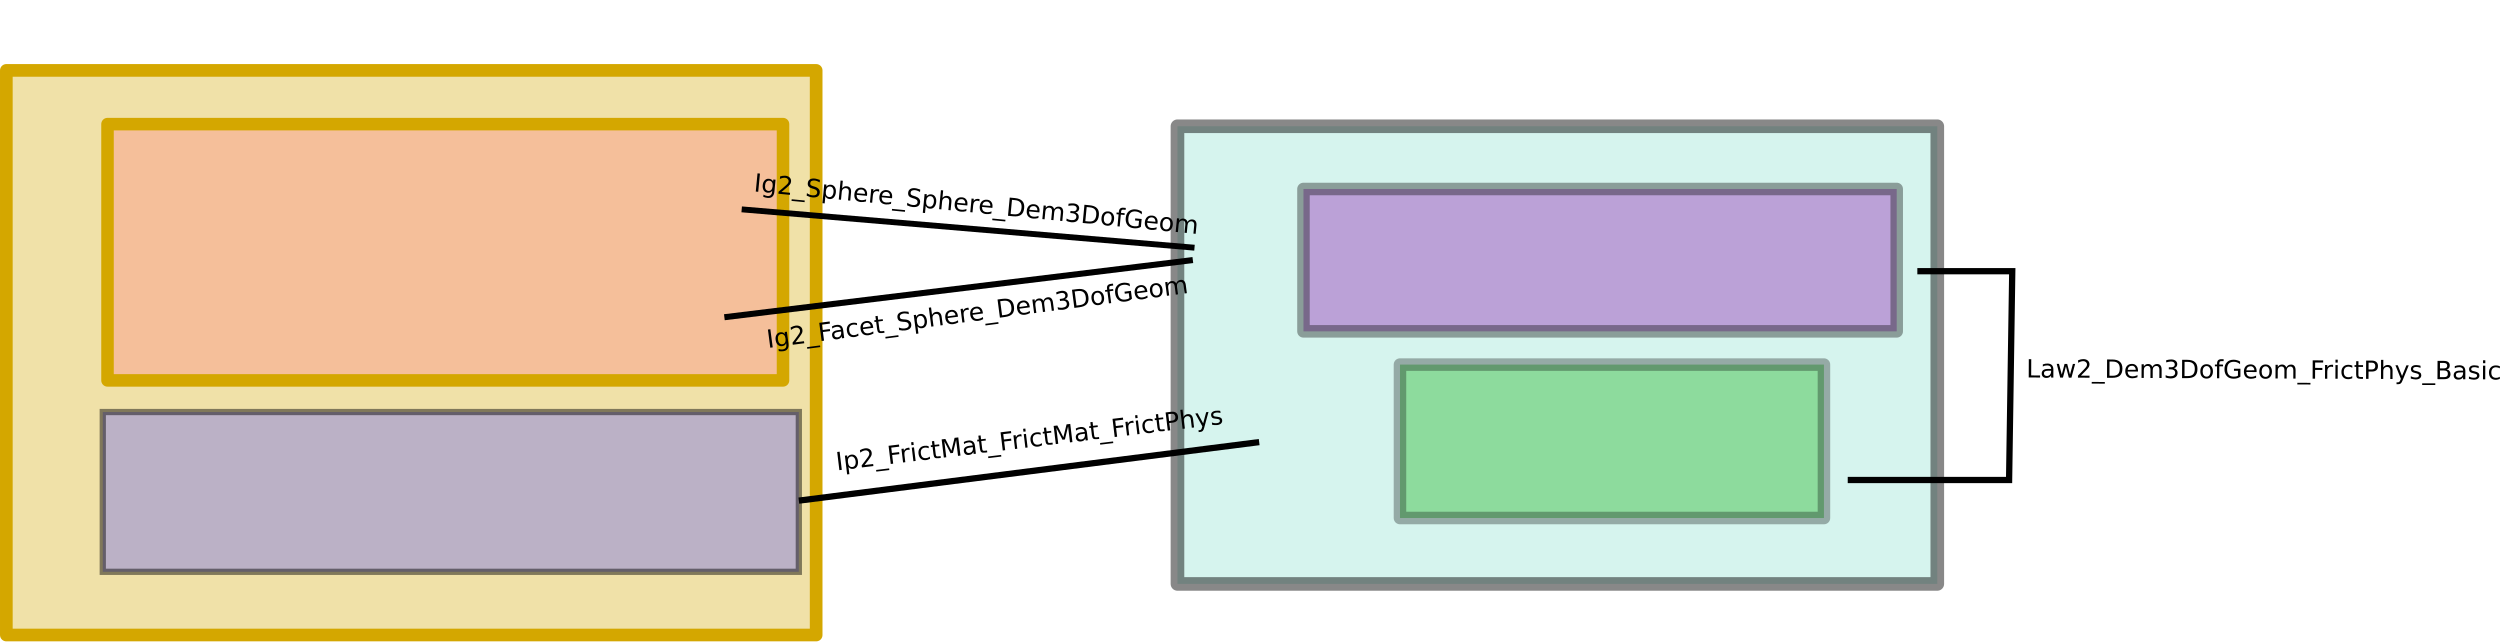
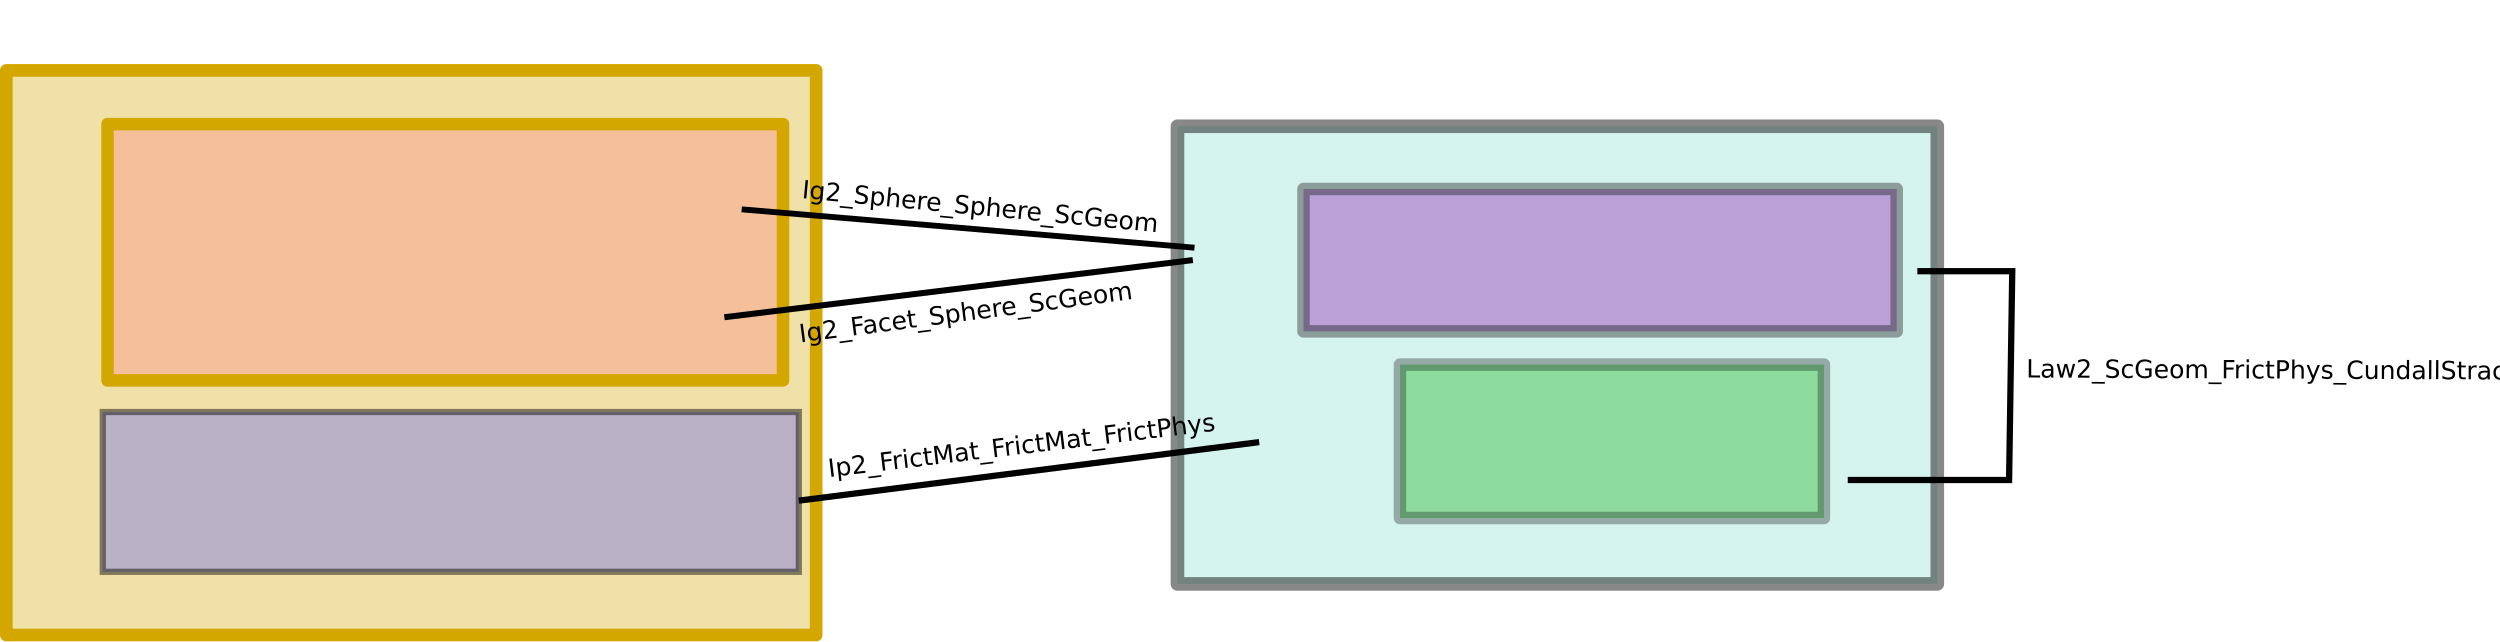
<svg xmlns="http://www.w3.org/2000/svg" width="399.09" height="102.383" id="svg2" version="1.1">
  <defs id="defs3">
    </defs>
  <g id="layer1" transform="translate(-26.27412,-0.9304302)">
    <rect style="fill:#d4a700;fill-opacity:0.342;stroke:#d4a700;stroke-width:2.023;stroke-linejoin:round;stroke-miterlimit:4;stroke-opacity:1;stroke-dasharray:none" id="rect2865" width="129.276" height="90.133" x="27.286" y="12.169" />
    <rect style="fill:#ff8080;fill-opacity:0.342;stroke:#d4a700;stroke-width:2;stroke-linejoin:round;stroke-miterlimit:4;stroke-opacity:1;stroke-dasharray:none" id="rect3639" width="107.834" height="40.911" x="43.437" y="20.744" />
    <flowRoot xml:space="preserve" id="flowRoot2815" style="font-size:12px;font-style:normal;font-variant:normal;font-weight:normal;font-stretch:normal;text-align:start;line-height:125%;writing-mode:lr-tb;text-anchor:start;fill:#000000;fill-opacity:1;stroke:none;font-family:Bitstream Vera Sans;-inkscape-font-specification:Bitstream Vera Sans" transform="translate(-0.7576144,-0.2525381)">
      <flowRegion id="flowRegion2817">
        <rect id="rect2819" width="324.286" height="57.143" x="50" y="25.219" style="font-size:12px;font-style:normal;font-variant:normal;font-weight:normal;font-stretch:normal;text-align:start;line-height:125%;writing-mode:lr-tb;text-anchor:start;font-family:Bitstream Vera Sans;-inkscape-font-specification:Bitstream Vera Sans" />
      </flowRegion>
      <flowPara id="flowPara2821">Sphere+Sphere</flowPara>
    </flowRoot>
    <flowRoot xml:space="preserve" id="flowRoot2823" style="font-size:12px;font-style:normal;font-variant:normal;font-weight:normal;font-stretch:normal;text-align:start;line-height:125%;writing-mode:lr-tb;text-anchor:start;fill:#000000;fill-opacity:1;stroke:none;font-family:Bitstream Vera Sans;-inkscape-font-specification:Bitstream Vera Sans" transform="translate(2.352067,-71.5747)">
      <flowRegion id="flowRegion2825">
        <rect id="rect2827" width="324.286" height="74.286" x="52.857" y="112.362" style="font-size:12px;font-style:normal;font-variant:normal;font-weight:normal;font-stretch:normal;text-align:start;line-height:125%;writing-mode:lr-tb;text-anchor:start;font-family:Bitstream Vera Sans;-inkscape-font-specification:Bitstream Vera Sans" />
      </flowRegion>
      <flowPara id="flowPara2829">Facet+Sphere</flowPara>
    </flowRoot>
    <rect style="fill:#87decd;fill-opacity:0.342;stroke:#000000;stroke-width:2.175;stroke-linejoin:round;stroke-miterlimit:4;stroke-opacity:0.465;stroke-dasharray:none" id="rect3748" width="121.295" height="73.061" x="214.24" y="21.084" />
    <path style="fill:none;stroke:#000000;stroke-width:0.939px;stroke-linecap:butt;stroke-linejoin:miter;stroke-opacity:1" d="m 144.674,34.351 72.286,6.121" id="path2831" />
    <path style="fill:none;stroke:#000000;stroke-width:0.966px;stroke-linecap:butt;stroke-linejoin:miter;stroke-opacity:1;display:inline" d="m 141.909,51.571 74.785,-9.126" id="path2833" />
-     <flowRoot xml:space="preserve" id="flowRoot2837" style="font-size:12px;font-style:normal;font-variant:normal;font-weight:normal;font-stretch:normal;text-align:start;line-height:125%;writing-mode:lr-tb;text-anchor:start;fill:#000000;fill-opacity:1;stroke:none;font-family:Bitstream Vera Sans;-inkscape-font-specification:Bitstream Vera Sans" transform="translate(62.12438,-4.798225)">
+     <rect style="fill:#8800aa;fill-opacity:0.342;stroke:#000000;stroke-width:2;stroke-linejoin:round;stroke-miterlimit:4;stroke-opacity:0.356;stroke-dasharray:none" id="rect3832" width="94.702" height="22.728" x="234.355" y="31.098" />
+     <flowRoot xml:space="preserve" id="flowRoot2837" style="font-size:12px;font-style:normal;font-variant:normal;font-weight:normal;font-stretch:normal;text-align:start;line-height:125%;writing-mode:lr-tb;text-anchor:start;fill:#000000;fill-opacity:1;stroke:none;font-family:Bitstream Vera Sans;-inkscape-font-specification:Bitstream Vera Sans" transform="translate(82.48152,-4.798225)">
      <flowRegion id="flowRegion2839">
        <rect id="rect2841" width="95.459" height="20.456" x="173.494" y="39.432" />
      </flowRegion>
-       <flowPara id="flowPara2843">Dem3DofGeom</flowPara>
+       <flowPara id="flowPara2843">ScGeom</flowPara>
      <flowPara id="flowPara2845" />
    </flowRoot>
    <rect style="fill:#5555ff;fill-opacity:0.342;stroke:#000000;stroke-opacity:0.465" id="rect3649" width="111.117" height="25.506" x="42.679" y="66.706" />
    <flowRoot xml:space="preserve" id="flowRoot2847" style="font-size:12px;font-style:normal;font-variant:normal;font-weight:normal;font-stretch:normal;text-align:start;line-height:125%;writing-mode:lr-tb;text-anchor:start;fill:#000000;fill-opacity:1;stroke:none;font-family:Bitstream Vera Sans;-inkscape-font-specification:Bitstream Vera Sans" transform="translate(-3.282996,8.586297)">
      <flowRegion id="flowRegion2849">
        <rect id="rect2851" width="114.652" height="25.001" x="48.74" y="63.675" />
      </flowRegion>
      <flowPara id="flowPara2853">FrictMat+FrictMat</flowPara>
    </flowRoot>
    <path style="fill:none;stroke:#000000;stroke-width:1px;stroke-linecap:butt;stroke-linejoin:miter;stroke-opacity:1" d="M 153.796,80.848 227.284,71.504" id="path2855" />
    <flowRoot xml:space="preserve" id="flowRoot2857" style="font-size:12px;font-style:normal;font-variant:normal;font-weight:normal;font-stretch:normal;text-align:start;line-height:125%;writing-mode:lr-tb;text-anchor:start;fill:#000000;fill-opacity:1;stroke:none;font-family:Bitstream Vera Sans;-inkscape-font-specification:Bitstream Vera Sans" transform="translate(80.8122,-1.010153)">
      <flowRegion id="flowRegion2859">
        <rect id="rect2861" width="99.5" height="16.668" x="175.514" y="64.433" />
      </flowRegion>
      <flowPara id="flowPara2863">FrictPhys</flowPara>
    </flowRoot>
    <flowRoot xml:space="preserve" id="flowRoot3641" style="font-size:8px;font-style:normal;font-variant:normal;font-weight:normal;font-stretch:normal;text-align:start;line-height:100%;writing-mode:lr-tb;text-anchor:start;fill:#808000;fill-opacity:1;stroke:none;font-family:Bitstream Vera Sans;-inkscape-font-specification:Bitstream Vera Sans" transform="matrix(0,-1,1,0,14.77867,106.5815)">
      <flowRegion id="flowRegion3643">
        <rect id="rect3645" width="32.577" height="11.364" x="52.78" y="15.946" style="font-size:8px;font-style:normal;font-variant:normal;font-weight:normal;font-stretch:normal;text-align:start;line-height:100%;writing-mode:lr-tb;text-anchor:start;fill:#808000;stroke:none;font-family:Bitstream Vera Sans;-inkscape-font-specification:Bitstream Vera Sans" />
      </flowRegion>
      <flowPara id="flowPara3647">Shape</flowPara>
    </flowRoot>
    <flowRoot xml:space="preserve" id="flowRoot3641-7" style="font-size:8px;font-style:normal;font-variant:normal;font-weight:normal;font-stretch:normal;text-align:start;line-height:100%;writing-mode:lr-tb;text-anchor:start;fill:#2c5aa0;fill-opacity:1;stroke:none;font-family:Bitstream Vera Sans;-inkscape-font-specification:Bitstream Vera Sans" transform="matrix(0,-1,1,0,14.7406,148.7366)">
      <flowRegion id="flowRegion3643-3">
        <rect id="rect3645-4" width="32.577" height="11.364" x="52.78" y="15.946" style="font-size:8px;font-style:normal;font-variant:normal;font-weight:normal;font-stretch:normal;text-align:start;line-height:100%;writing-mode:lr-tb;text-anchor:start;fill:#2c5aa0;stroke:none;font-family:Bitstream Vera Sans;-inkscape-font-specification:Bitstream Vera Sans" />
      </flowRegion>
      <flowPara id="flowPara3647-7">Material</flowPara>
    </flowRoot>
-     <text xml:space="preserve" style="font-size:4px;font-style:normal;font-variant:normal;font-weight:normal;font-stretch:normal;text-align:start;line-height:100%;writing-mode:lr-tb;text-anchor:start;fill:#000000;fill-opacity:1;stroke:none;font-family:Bitstream Vera Sans;-inkscape-font-specification:Bitstream Vera Sans" x="148.873" y="17.317" id="text3682" transform="matrix(0.995419,0.09560851,-0.09560851,0.995419,0,0)">
-       <tspan id="tspan3684" x="148.873" y="17.317">Ig2_Sphere_Sphere_Dem3DofGeom</tspan>
+     <text xml:space="preserve" style="font-size:4px;font-style:normal;font-variant:normal;font-weight:normal;font-stretch:normal;text-align:start;line-height:100%;writing-mode:lr-tb;text-anchor:start;fill:#000000;fill-opacity:1;stroke:none;font-family:Bitstream Vera Sans;-inkscape-font-specification:Bitstream Vera Sans" x="156.619" y="17.649" id="text3682" transform="matrix(0.995419,0.09560851,-0.09560851,0.995419,0,0)">
+       <tspan id="tspan3684" x="156.619" y="17.649">Ig2_Sphere_Sphere_ScGeom</tspan>
    </text>
-     <text xml:space="preserve" style="font-size:4px;font-style:normal;font-variant:normal;font-weight:normal;font-stretch:normal;text-align:start;line-height:100%;writing-mode:lr-tb;text-anchor:start;fill:#000000;fill-opacity:1;stroke:none;font-family:Bitstream Vera Sans;-inkscape-font-specification:Bitstream Vera Sans" x="140.266" y="75.324" id="text3682-9" transform="matrix(0.9915481,-0.1297397,0.1297397,0.9915481,0,0)">
-       <tspan x="140.266" y="75.324" id="tspan3711">Ig2_Facet_Sphere_Dem3DofGeom</tspan>
+     <text xml:space="preserve" style="font-size:4px;font-style:normal;font-variant:normal;font-weight:normal;font-stretch:normal;text-align:start;line-height:100%;writing-mode:lr-tb;text-anchor:start;fill:#000000;fill-opacity:1;stroke:none;font-family:Bitstream Vera Sans;-inkscape-font-specification:Bitstream Vera Sans" x="145.517" y="75.111" id="text3682-9" transform="matrix(0.9915481,-0.1297397,0.1297397,0.9915481,0,0)">
+       <tspan x="145.517" y="75.111" id="tspan3711">Ig2_Facet_Sphere_ScGeom</tspan>
    </text>
-     <text xml:space="preserve" style="font-size:4px;font-style:normal;font-variant:normal;font-weight:normal;font-stretch:normal;text-align:start;line-height:100%;writing-mode:lr-tb;text-anchor:start;fill:#000000;fill-opacity:1;stroke:none;font-family:Bitstream Vera Sans;-inkscape-font-specification:Bitstream Vera Sans" x="149.651" y="94.588" id="text3682-9-2" transform="matrix(0.9928374,-0.1194737,0.1194737,0.9928374,0,0)">
-       <tspan x="149.651" y="94.588" id="tspan3711-0">Ip2_FrictMat_FrictMat_FrictPhys</tspan>
+     <text xml:space="preserve" style="font-size:4px;font-style:normal;font-variant:normal;font-weight:normal;font-stretch:normal;text-align:start;line-height:100%;writing-mode:lr-tb;text-anchor:start;fill:#000000;fill-opacity:1;stroke:none;font-family:Bitstream Vera Sans;-inkscape-font-specification:Bitstream Vera Sans" x="148.282" y="95.502" id="text3682-9-2" transform="matrix(0.9928374,-0.1194737,0.1194737,0.9928374,0,0)">
+       <tspan x="148.282" y="95.502" id="tspan3711-0">Ip2_FrictMat_FrictMat_FrictPhys</tspan>
    </text>
    <flowRoot xml:space="preserve" id="flowRoot3740" style="font-size:10px;font-style:normal;font-variant:normal;font-weight:normal;font-stretch:normal;text-align:start;line-height:100%;writing-mode:lr-tb;text-anchor:start;fill:#ff0000;fill-opacity:1;stroke:#000000;stroke-opacity:0;font-family:Bitstream Vera Sans;-inkscape-font-specification:Bitstream Vera Sans" transform="translate(1.010153,2.272843)">
      <flowRegion id="flowRegion3742">
        <rect id="rect3744" width="43.942" height="19.445" x="30.81" y="-1.227" style="font-size:10px;font-style:normal;font-variant:normal;font-weight:normal;font-stretch:normal;text-align:start;line-height:100%;writing-mode:lr-tb;text-anchor:start;fill:#ff0000;stroke:#000000;stroke-opacity:0;font-family:Bitstream Vera Sans;-inkscape-font-specification:Bitstream Vera Sans" />
      </flowRegion>
      <flowPara id="flowPara3746">Body</flowPara>
    </flowRoot>
    <flowRoot xml:space="preserve" id="flowRoot3740-1" style="font-size:10px;font-style:normal;font-variant:normal;font-weight:normal;font-stretch:normal;text-align:start;line-height:100%;writing-mode:lr-tb;text-anchor:start;fill:#ff2a2a;fill-opacity:1;stroke:#000000;stroke-opacity:0;font-family:Bitstream Vera Sans;-inkscape-font-specification:Bitstream Vera Sans" transform="translate(185.7857,11.69668)">
      <flowRegion id="flowRegion3742-5">
        <rect id="rect3744-8" width="61.114" height="11.112" x="30.81" y="-1.227" style="font-size:10px;font-style:normal;font-variant:normal;font-weight:normal;font-stretch:normal;text-align:start;line-height:100%;writing-mode:lr-tb;text-anchor:start;fill:#ff2a2a;stroke:#000000;stroke-opacity:0;font-family:Bitstream Vera Sans;-inkscape-font-specification:Bitstream Vera Sans" />
      </flowRegion>
      <flowPara id="flowPara3746-6">Interaction</flowPara>
    </flowRoot>
    <flowRoot xml:space="preserve" id="flowRoot3781" style="font-size:6px;font-style:normal;font-variant:normal;font-weight:normal;font-stretch:normal;text-align:start;line-height:100%;writing-mode:lr-tb;text-anchor:start;fill:#8800aa;fill-opacity:1;stroke:none;font-family:Bitstream Vera Sans;-inkscape-font-specification:Bitstream Vera Sans" transform="matrix(0,-1,1,0,191.3517,276.1448)">
      <flowRegion id="flowRegion3783">
        <rect id="rect3785" width="69.195" height="32.325" x="218.951" y="28.32" style="font-size:6px;font-style:normal;font-variant:normal;font-weight:normal;font-stretch:normal;text-align:start;line-height:100%;writing-mode:lr-tb;text-anchor:start;fill:#8800aa;font-family:Bitstream Vera Sans;-inkscape-font-specification:Bitstream Vera Sans" />
      </flowRegion>
      <flowPara id="flowPara3787">Interaction</flowPara>
      <flowPara id="flowPara3791">Geometry</flowPara>
      <flowPara id="flowPara3789" />
    </flowRoot>
    <flowRoot xml:space="preserve" id="flowRoot3781-6" style="font-size:6px;font-style:normal;font-variant:normal;font-weight:normal;font-stretch:normal;text-align:start;line-height:100%;writing-mode:lr-tb;text-anchor:start;fill:#00aa00;fill-opacity:1;stroke:none;font-family:Bitstream Vera Sans;-inkscape-font-specification:Bitstream Vera Sans" transform="matrix(0,-1,1,0,205.9747,308.1565)">
      <flowRegion id="flowRegion3783-6">
        <rect id="rect3785-3" width="69.195" height="32.325" x="218.951" y="28.32" style="font-size:6px;font-style:normal;font-variant:normal;font-weight:normal;font-stretch:normal;text-align:start;line-height:100%;writing-mode:lr-tb;text-anchor:start;fill:#00aa00;font-family:Bitstream Vera Sans;-inkscape-font-specification:Bitstream Vera Sans" />
      </flowRegion>
      <flowPara id="flowPara3787-8">Interaction</flowPara>
      <flowPara id="flowPara3791-1">Physics</flowPara>
      <flowPara id="flowPara3789-3" />
    </flowRoot>
    <rect style="fill:#00aa00;fill-opacity:0.342;stroke:#000000;stroke-width:2;stroke-linejoin:round;stroke-miterlimit:4;stroke-opacity:0.302;stroke-dasharray:none" id="rect3830" width="67.68" height="24.496" x="249.76" y="59.13" />
-     <rect style="fill:#8800aa;fill-opacity:0.342;stroke:#000000;stroke-width:2;stroke-linejoin:round;stroke-miterlimit:4;stroke-opacity:0.356;stroke-dasharray:none" id="rect3832" width="94.702" height="22.728" x="234.355" y="31.098" />
    <path style="fill:none;stroke:#000000;stroke-width:1px;stroke-linecap:butt;stroke-linejoin:miter;stroke-opacity:1" d="m 306.076,43.289 15.152,0 -0.505,33.335 -25.759,0" id="path3877" transform="translate(26.27412,0.9304302)" />
    <text xml:space="preserve" style="font-size:4px;font-style:normal;font-variant:normal;font-weight:normal;font-stretch:normal;text-align:start;line-height:100%;writing-mode:lr-tb;text-anchor:start;fill:#000000;fill-opacity:1;stroke:none;font-family:Bitstream Vera Sans;-inkscape-font-specification:Bitstream Vera Sans" x="349.991" y="59.732" id="text3682-8" transform="matrix(0.9999914,0.00414982,-0.00414982,0.9999914,0,0)">
-       <tspan id="tspan3684-6" x="349.991" y="59.732">Law2_Dem3DofGeom_FrictPhys_Basic</tspan>
+       <tspan id="tspan3684-6" x="349.991" y="59.732">Law2_ScGeom_FrictPhys_CundallStrack</tspan>
    </text>
  </g>
</svg>
